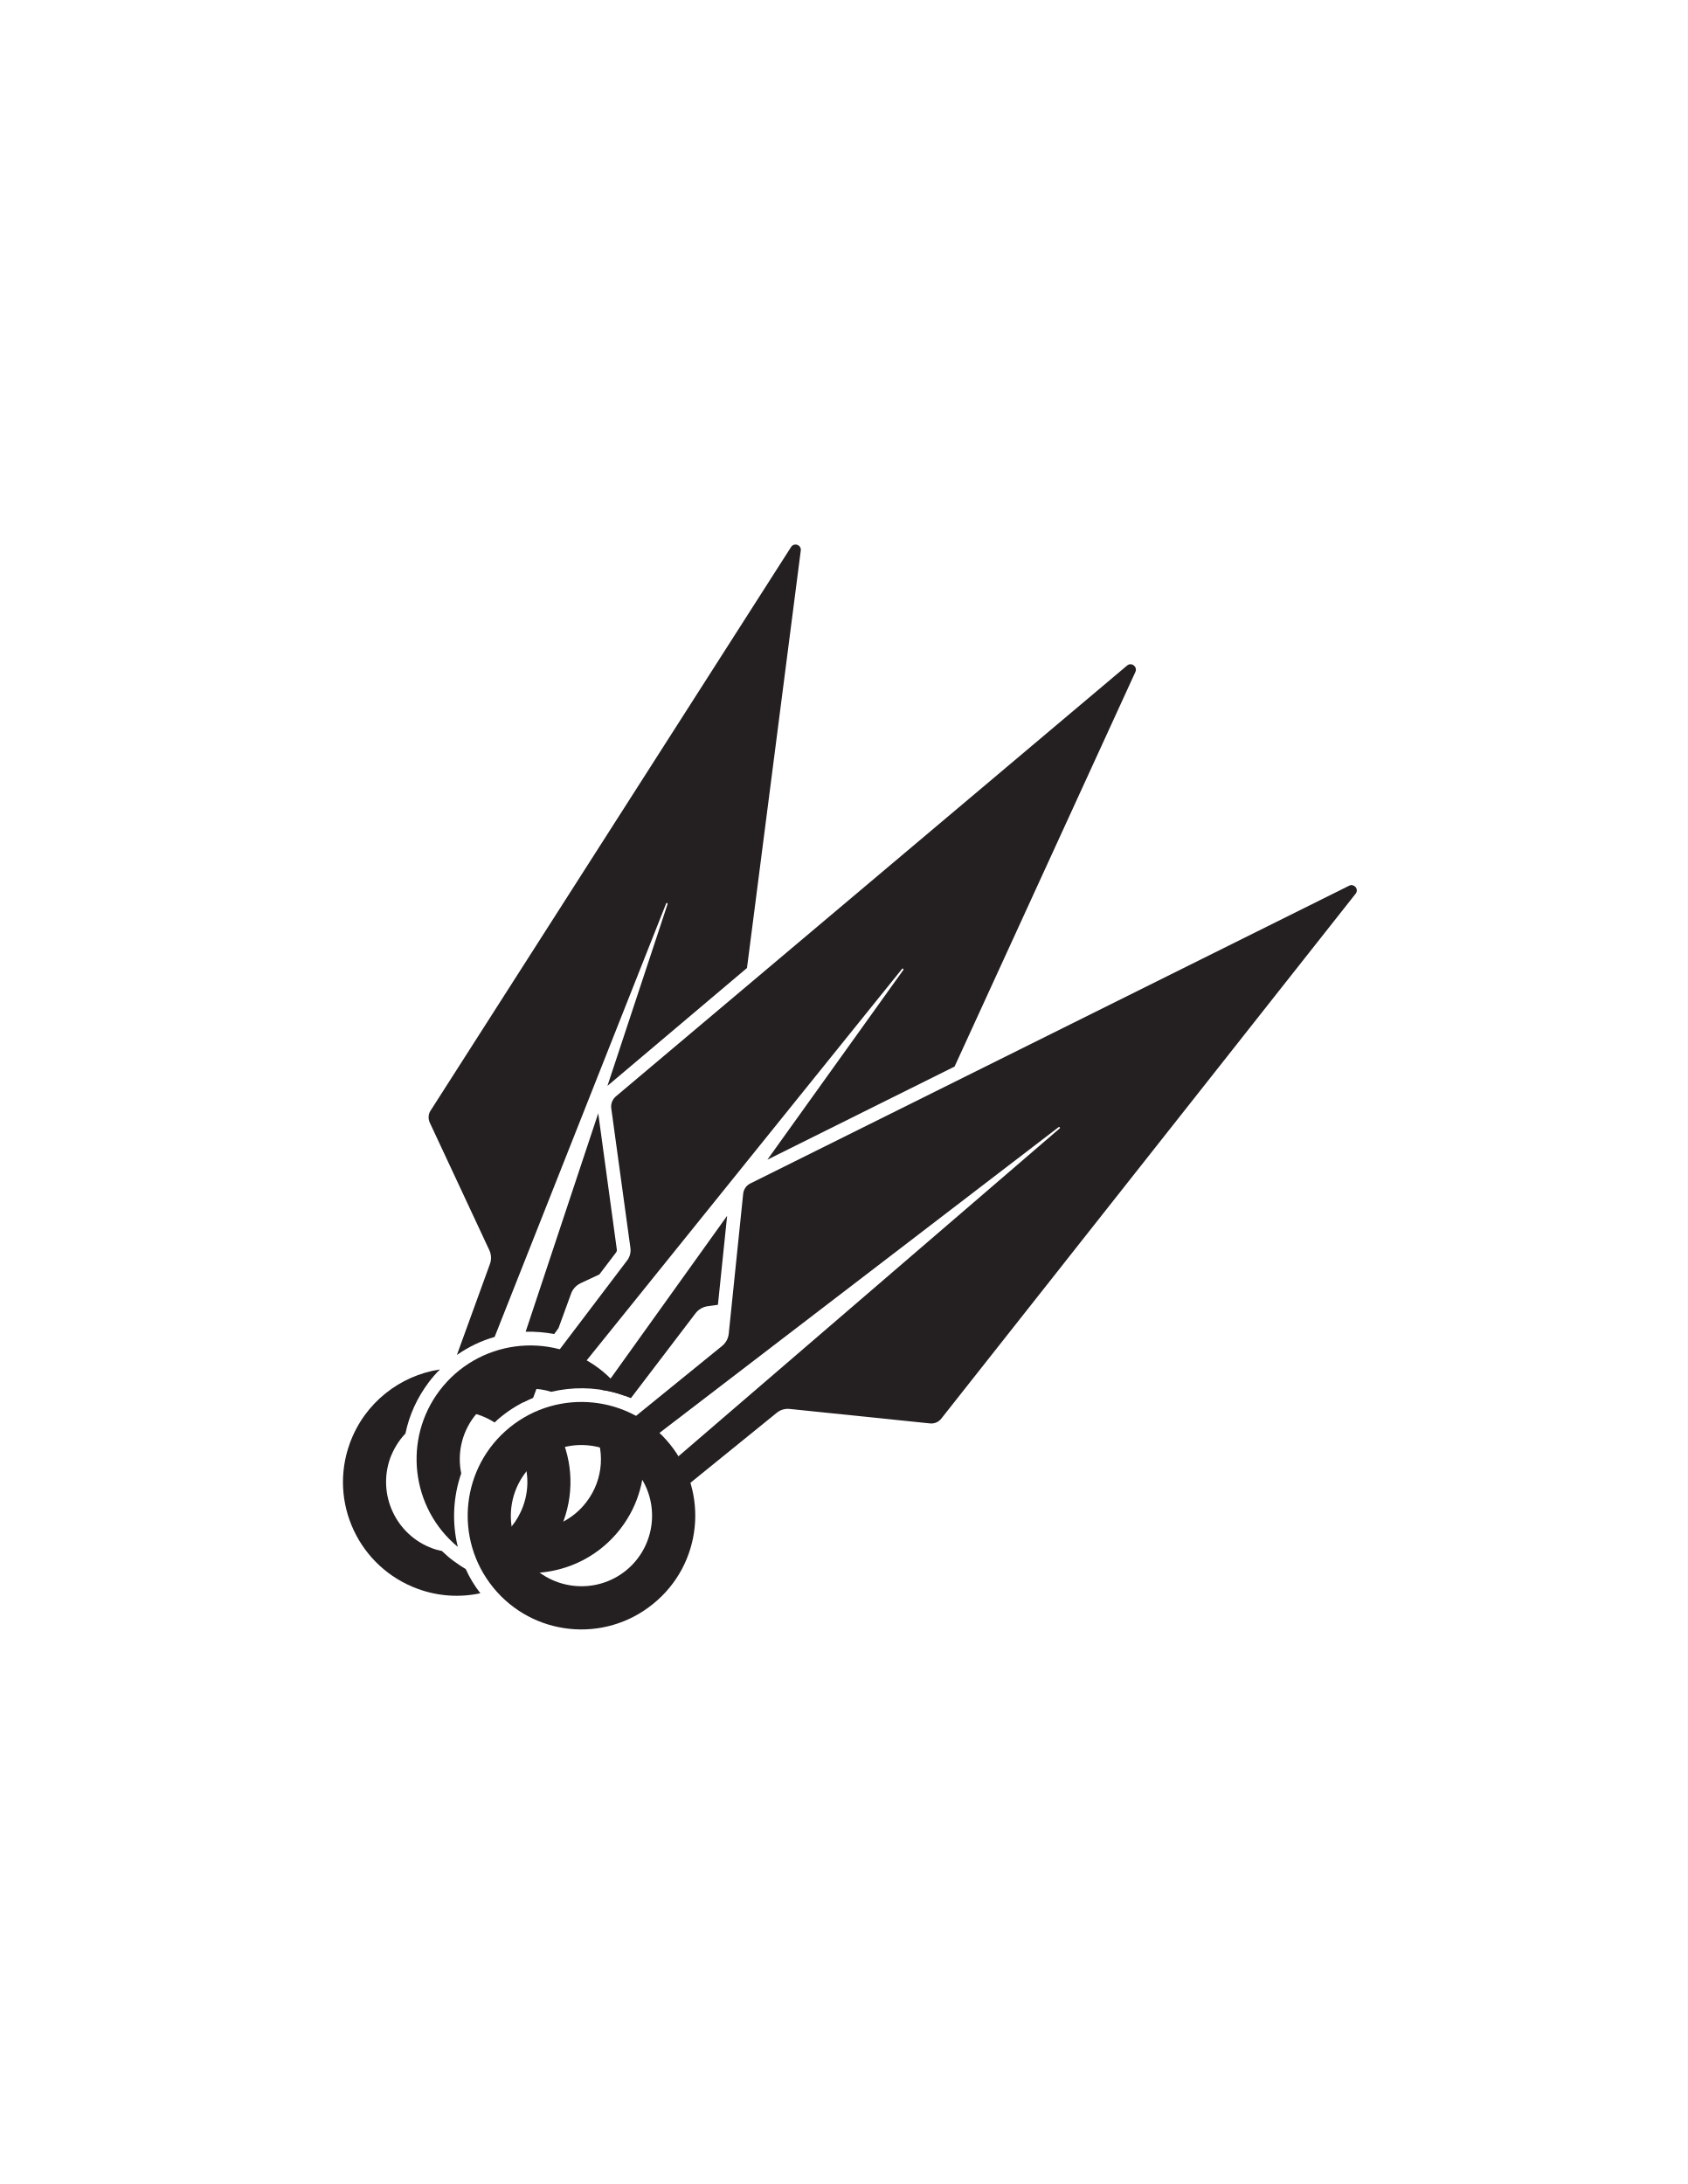
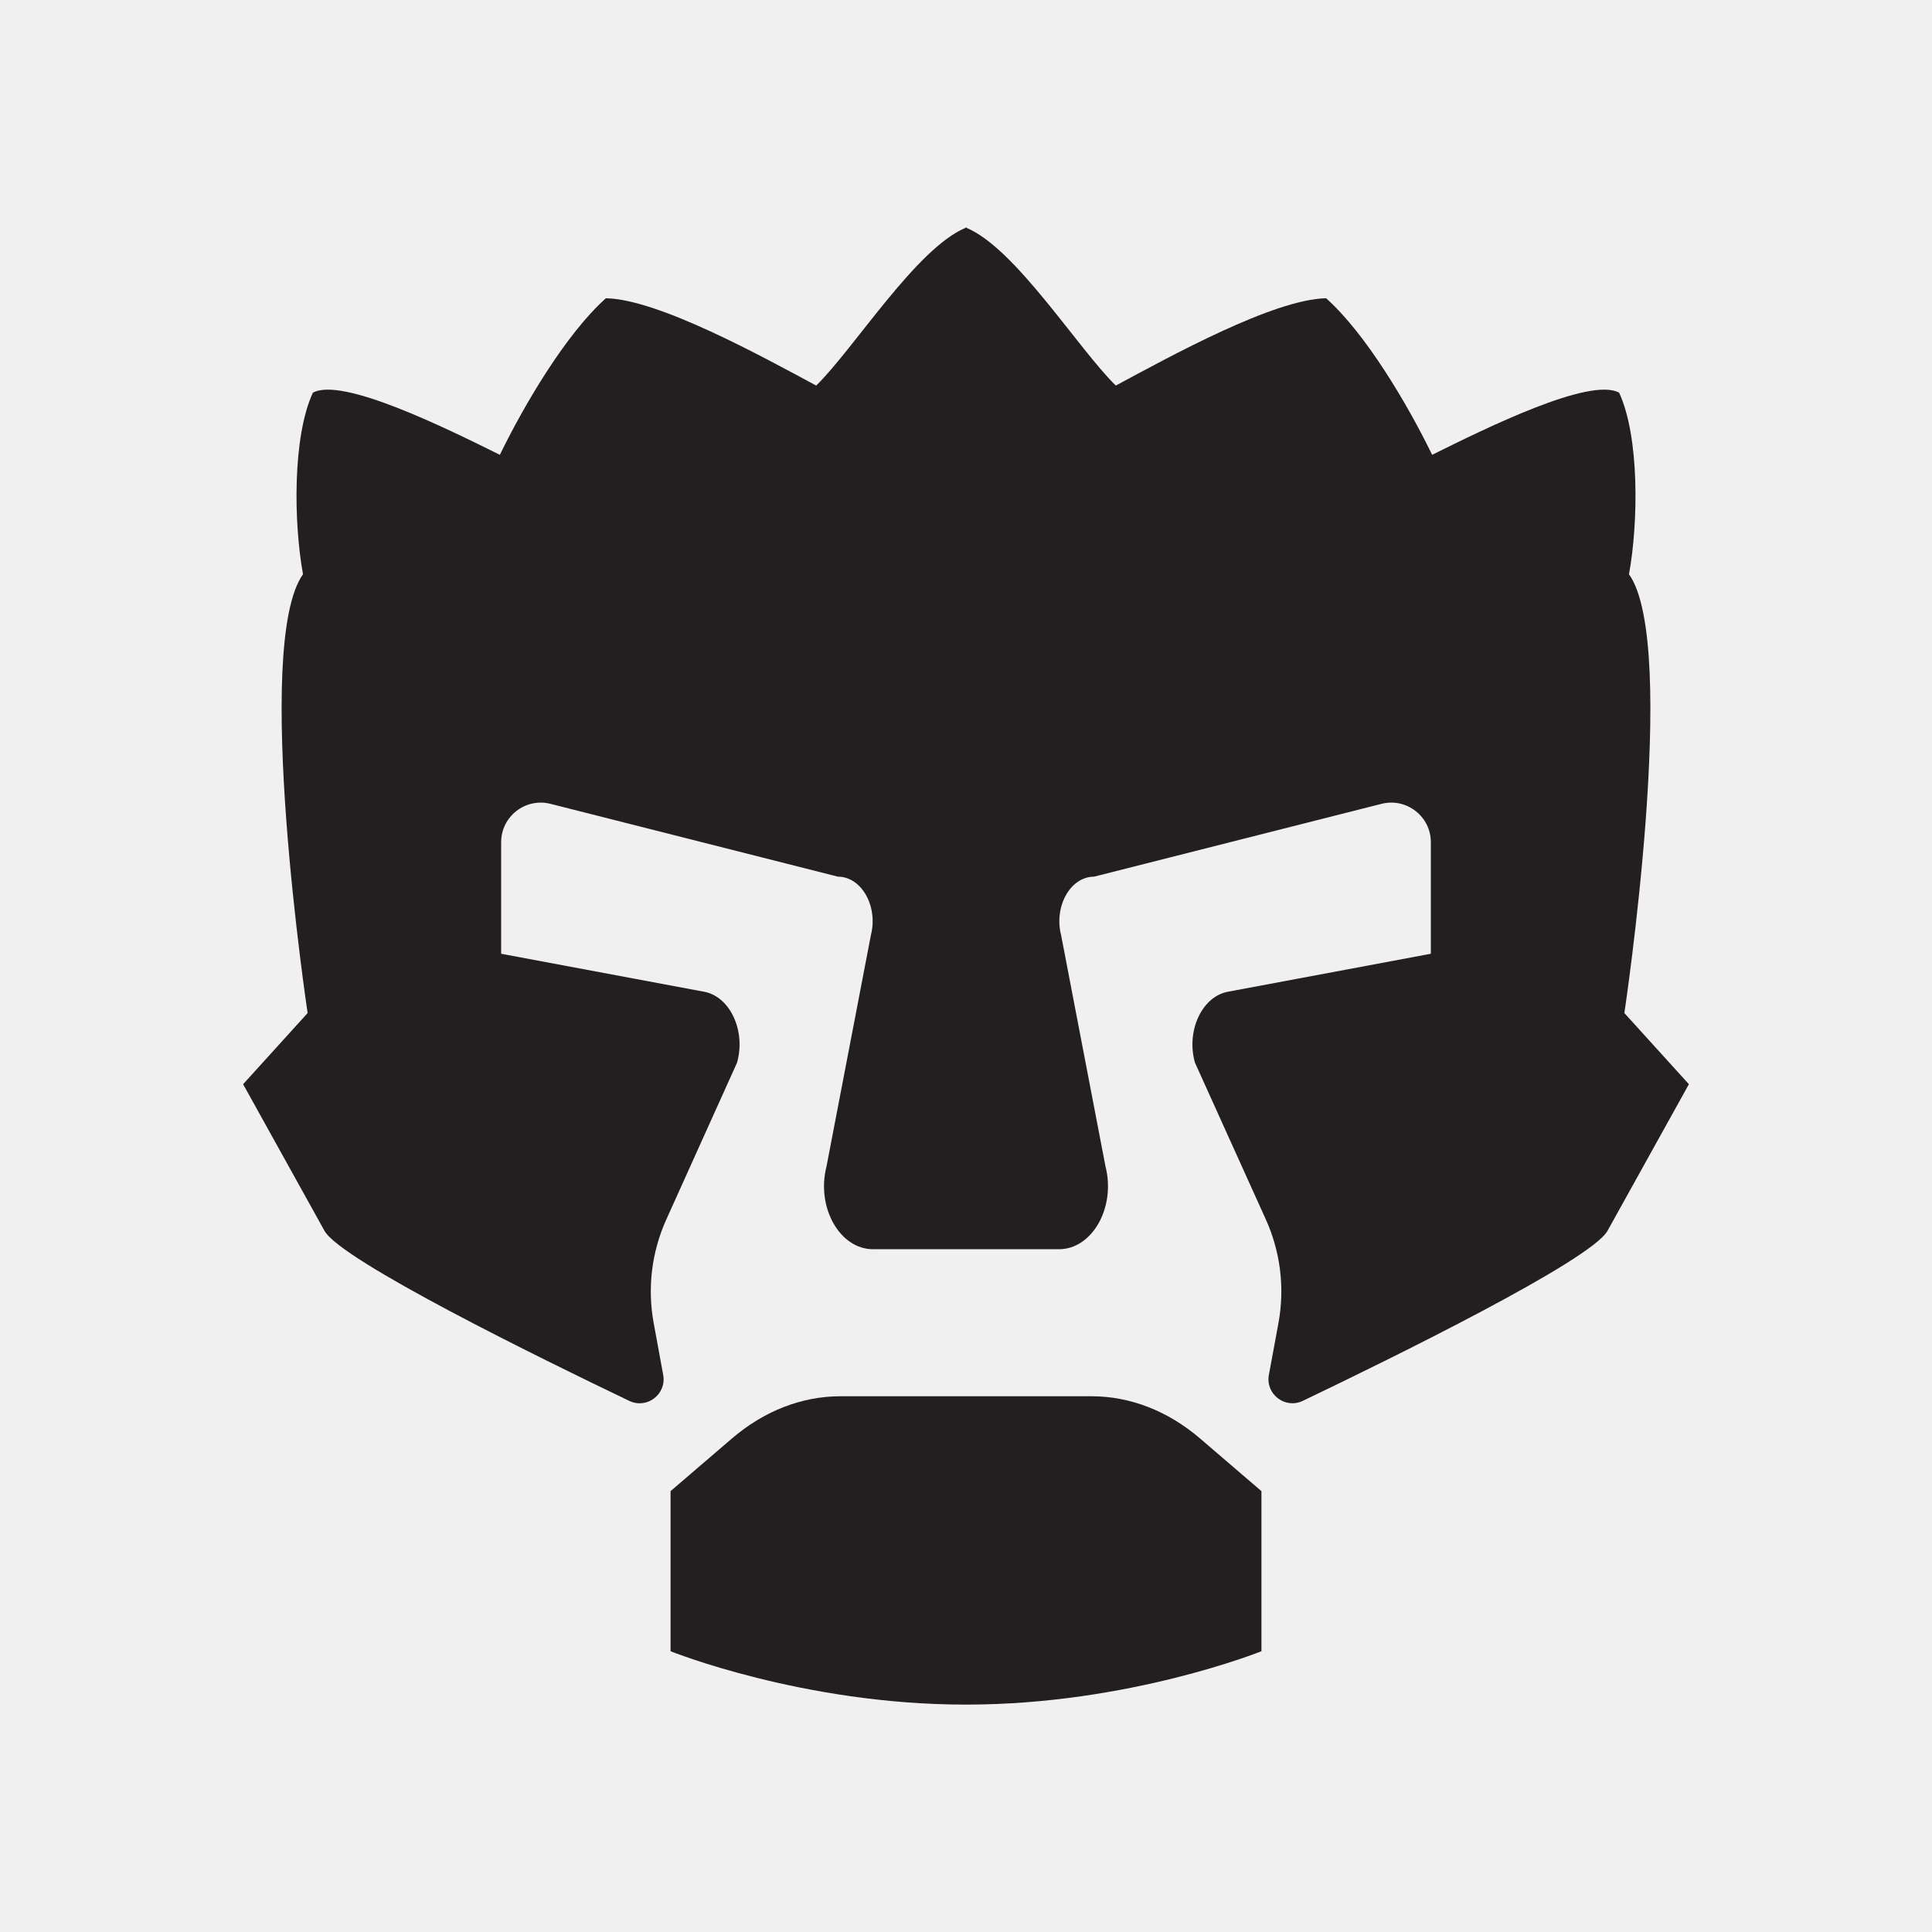
- <svg xmlns="http://www.w3.org/2000/svg" x="0" y="0" width="935" height="1210" viewBox="0 0 935 1210" version="1.1" style="display: block;margin-left: auto;margin-right: auto;">
-   <defs>
-     <clipPath id="c_4">
-       <path d="M0,0H935V1210H0Z" />
+ <svg xmlns="http://www.w3.org/2000/svg" version="1.1" width="300pt" height="300pt" viewBox="0 0 300 300">
+   <g enable-background="new">
+     <clipPath id="cp3">
+       <path transform="matrix(1,0,0,-1,0,300)" d="M 0 300 L 300 300 L 300 0 L 0 0 Z " />
    </clipPath>
-     <clipPath id="c0_4">
-       <path d="M182.6,909.5v-609H752.4v609Z" />
-     </clipPath>
-     <style type="text/css">
- 
- .g0_4{
- fill: #241F21;
- }
- 
- </style>
-   </defs>
-   <path d="M0,0 L0,1210 L935,1210 L935,0 Z " fill="#FFFFFF" stroke="none" />
-   <g clip-path="url(#c_4)">
-     <path d="M627,368.1c-.8,-.2,-1.8,-.1,-2.6,.6L341.1,607.5c-1.8,1.6,-2.8,4,-2.5,6.4l10.6,77.3c.4,2.7,-.3,5.3,-2,7.4l-39.5,52.1l12.2,9.3L499.7,536.8c.4,-.5,1.1,.1,.7,.6L425.1,642.5L528.8,590.9L629,372.2c.8,-1.9,-.4,-3.6,-2,-4.1Z" class="g0_4" />
-     <path d="M279.6,772.9l-2.2,-.8l12.8,4.7c1.7,-.9,3.5,-1.7,5.2,-2.5l6.7,-18.2c-5.7,-.9,-11.4,-.9,-16.9,0Z" class="g0_4" />
-     <path d="M291.2,737.8c5.3,-.1,10.5,.3,15.8,1.3l2.4,-3.3l7,-19.2c.9,-2.4,2.7,-4.4,5.1,-5.6L332,706.1L341.2,694c.4,-.5,.6,-1.1,.5,-1.7L331.4,616.8Z" class="g0_4" />
-     <g clip-path="url(#c0_4)">
-       <path d="M271.4,700.3l-18.3,50.4c6.4,-4.5,13.5,-7.9,20.9,-10L369,500.6c.2,-.6,1,-.3,.8,.3L336.5,601.6l77.3,-65.3L443.6,305c.4,-3.1,-3.7,-4.6,-5.4,-1.9L238.6,615.2c-1.4,2,-1.5,4.6,-.5,6.8l33,70.7c1.1,2.4,1.2,5.2,.3,7.6Z" class="g0_4" />
-       <path d="M749.4,490.5c-.6,-.2,-1.3,-.2,-2,.2l-331.8,165c-2.2,1.1,-3.6,3.2,-3.9,5.6l-8,77.6c-.3,2.7,-1.6,5.1,-3.7,6.8l-50.7,41.2l9.6,11.9L586.4,624.5c.5,-.4,1.1,.3,.6,.7L369.7,812.1l9.7,11.9l50.8,-41.2c2,-1.7,4.7,-2.5,7.3,-2.2l77.6,8c2.4,.3,4.8,-.7,6.3,-2.6L751,495.1c1.4,-1.8,.3,-4.1,-1.6,-4.6Z" class="g0_4" />
-     </g>
-     <path d="M301.9,860.9c4.3,-5.3,7.9,-11.5,10.3,-18.3c6.4,-17.6,4.5,-36.2,-3.8,-51.5c-6.5,1.9,-12.7,5,-18.1,9.4c-1,.7,-1.8,1.6,-2.7,2.4c5,9.4,6.1,20.8,2.2,31.5c-3.1,8.6,-8.9,15.4,-16.1,19.8c.4,1.3,.9,2.6,1.4,3.9c1.6,.6,3.2,1.1,4.9,1.6c7.3,1.9,14.7,2.3,21.9,1.2Z" class="g0_4" />
-     <path d="M274,788.1c1.1,-1.1,2.3,-2.2,3.6,-3.2C283,780.5,289,777,295.3,774.4c-5.8,-5.4,-12.8,-9.7,-20.8,-12.6c-1.2,-.4,-2.5,-.8,-3.7,-1.2c-7.4,3.6,-14,8.9,-19.2,15.7c-1.5,2,-2.8,4,-3.9,6.1c6.1,-.9,12.5,-.4,18.7,1.9c2.7,1,5.2,2.3,7.6,3.8Z" class="g0_4" />
-     <g clip-path="url(#c0_4)">
-       <path d="M258,869.3c-2.4,-1.4,-4.7,-3,-6.9,-4.6c-2.3,-1.7,-4.3,-3.5,-6.3,-5.4c-1.7,-.4,-3.5,-.8,-5.1,-1.4C219.3,850.5,208.9,828,216.2,807.7c2,-5.2,4.8,-9.7,8.4,-13.5c2.1,-10.2,6.5,-19.9,13,-28.5c1.9,-2.5,3.9,-4.8,6.1,-7c-22.1,3.4,-41.7,18.4,-49.9,40.9c-11.9,32.7,5,68.8,37.7,80.7c11.5,4.2,23.5,4.8,34.6,2.4c-3.3,-4.2,-6,-8.7,-8.1,-13.4Z" class="g0_4" />
-     </g>
-     <path d="M340.6,771.5c3,.9,6,2,8.9,3.1l35.8,-47c1.6,-2.1,4,-3.5,6.6,-3.9l5.8,-.8l5.1,-49.3l-69.1,96.5c2.3,.3,4.6,.8,6.9,1.4Z" class="g0_4" />
-     <path d="M328,789.6c7.3,13.1,6.6,29.8,-3.1,42.5c-12.7,16.7,-36.1,20.3,-53.3,8.5c.3,10.5,3.6,20.9,10.4,29.8c22.8,4.3,47,-4.1,62,-23.8c9.9,-13,13.9,-28.7,12.6,-43.8c-6,-5.6,-13.3,-9.7,-21.3,-11.8c-2.4,-.7,-4.8,-1.1,-7.3,-1.4Z" class="g0_4" />
-     <path d="M255.5,816.3c-2.2,-10.7,.1,-22.2,7.2,-31.5c10.2,-13.5,27.5,-18.4,42.7,-13.7c11.5,-2.7,23.5,-2.7,35.2,.5c1.9,.4,3.7,1,5.5,1.7c-3.7,-5.6,-8.5,-10.7,-14.1,-15c-27.8,-21.1,-67.3,-15.7,-88.4,12c-20.5,27,-15.9,65.3,10,86.7c-3.3,-13.5,-2.6,-27.7,1.9,-40.7Z" class="g0_4" />
-     <g clip-path="url(#c0_4)">
-       <path d="M273.2,879.5c21.9,27,61.6,31.1,88.6,9.1C388.9,866.7,393,827,371,800c-21.9,-27,-61.6,-31.1,-88.6,-9.2c-27,21.9,-31.2,61.6,-9.2,88.7m79.3,-64.4c13.6,16.8,11,41.4,-5.7,55c-16.8,13.6,-41.5,11,-55.1,-5.7c-13.6,-16.8,-11,-41.4,5.8,-55.1c16.7,-13.6,41.4,-11,55,5.8Z" class="g0_4" />
+     <g clip-path="url(#cp3)">
+       <path transform="matrix(1,0,0,-1,169.504,216.8105)" d="M 0 0 L -.167 0 L -19.421 0 L -19.588 0 L -38.841 0 L -39.008 0 C -45.007 0 -50.871 -2.285 -55.862 -6.567 L -65.379 -14.732 L -65.379 -39.592 C -65.379 -39.592 -44.81 -47.879 -19.588 -47.879 C -19.56 -47.879 -19.532 -47.878 -19.504 -47.878 C -19.477 -47.878 -19.448 -47.879 -19.421 -47.879 C 5.802 -47.879 26.371 -39.592 26.371 -39.592 L 26.371 -14.732 L 16.854 -6.567 C 11.862 -2.285 5.998 0 0 0 " fill="#231f20" />
+       <path transform="matrix(1,0,0,-1,252.2326,157.3066)" d="M 0 0 C 0 0 8.587 57.086 .716 68.136 C 2.185 76.163 2.351 89.496 -.815 96.329 C -5.322 98.829 -21.482 90.829 -29.851 86.684 C -33.649 94.496 -40.149 105.496 -46.315 110.996 C -54.482 110.829 -70.482 101.996 -78.973 97.436 C -84.93 103.292 -94.523 118.727 -102.149 121.923 L -102.149 121.996 C -102.177 121.984 -102.205 121.971 -102.232 121.959 C -102.26 121.971 -102.288 121.984 -102.316 121.996 L -102.316 121.923 C -109.941 118.727 -119.575 103.243 -125.492 97.436 C -133.982 101.996 -149.982 110.829 -158.149 110.996 C -164.316 105.496 -170.816 94.496 -174.614 86.684 C -182.982 90.829 -199.143 98.829 -203.649 96.329 C -206.816 89.496 -206.649 76.163 -205.181 68.136 C -213.052 57.086 -204.466 0 -204.466 0 L -214.482 -11.049 L -201.846 -33.815 C -199.292 -38.416 -168.323 -53.616 -154.515 -60.224 C -151.771 -61.536 -148.703 -59.184 -149.251 -56.193 L -150.731 -48.12 C -151.727 -42.697 -151.045 -37.1 -148.777 -32.073 L -137.79 -7.715 C -136.385 -2.79 -138.856 2.552 -142.892 3.308 L -174.415 9.208 L -174.415 26.52 C -174.415 30.532 -170.638 33.471 -166.749 32.486 L -122.113 21.178 C -118.447 21.178 -115.854 16.563 -117.004 12.083 L -123.892 -23.812 C -125.518 -30.146 -121.851 -36.673 -116.667 -36.673 L -87.799 -36.673 C -82.614 -36.673 -78.948 -30.146 -80.573 -23.812 L -87.461 12.083 C -88.61 16.563 -86.019 21.178 -82.353 21.178 L -37.716 32.486 C -33.827 33.471 -30.051 30.532 -30.051 26.52 L -30.051 9.208 L -61.573 3.308 C -65.608 2.552 -68.081 -2.79 -66.675 -7.715 L -55.675 -32.047 C -53.396 -37.09 -52.713 -42.708 -53.718 -48.15 L -55.202 -56.183 C -55.755 -59.175 -52.685 -61.532 -49.94 -60.219 C -36.126 -53.608 -5.173 -38.415 -2.62 -33.815 L 10.018 -11.049 Z " fill="#231f20" />
    </g>
  </g>
</svg>
